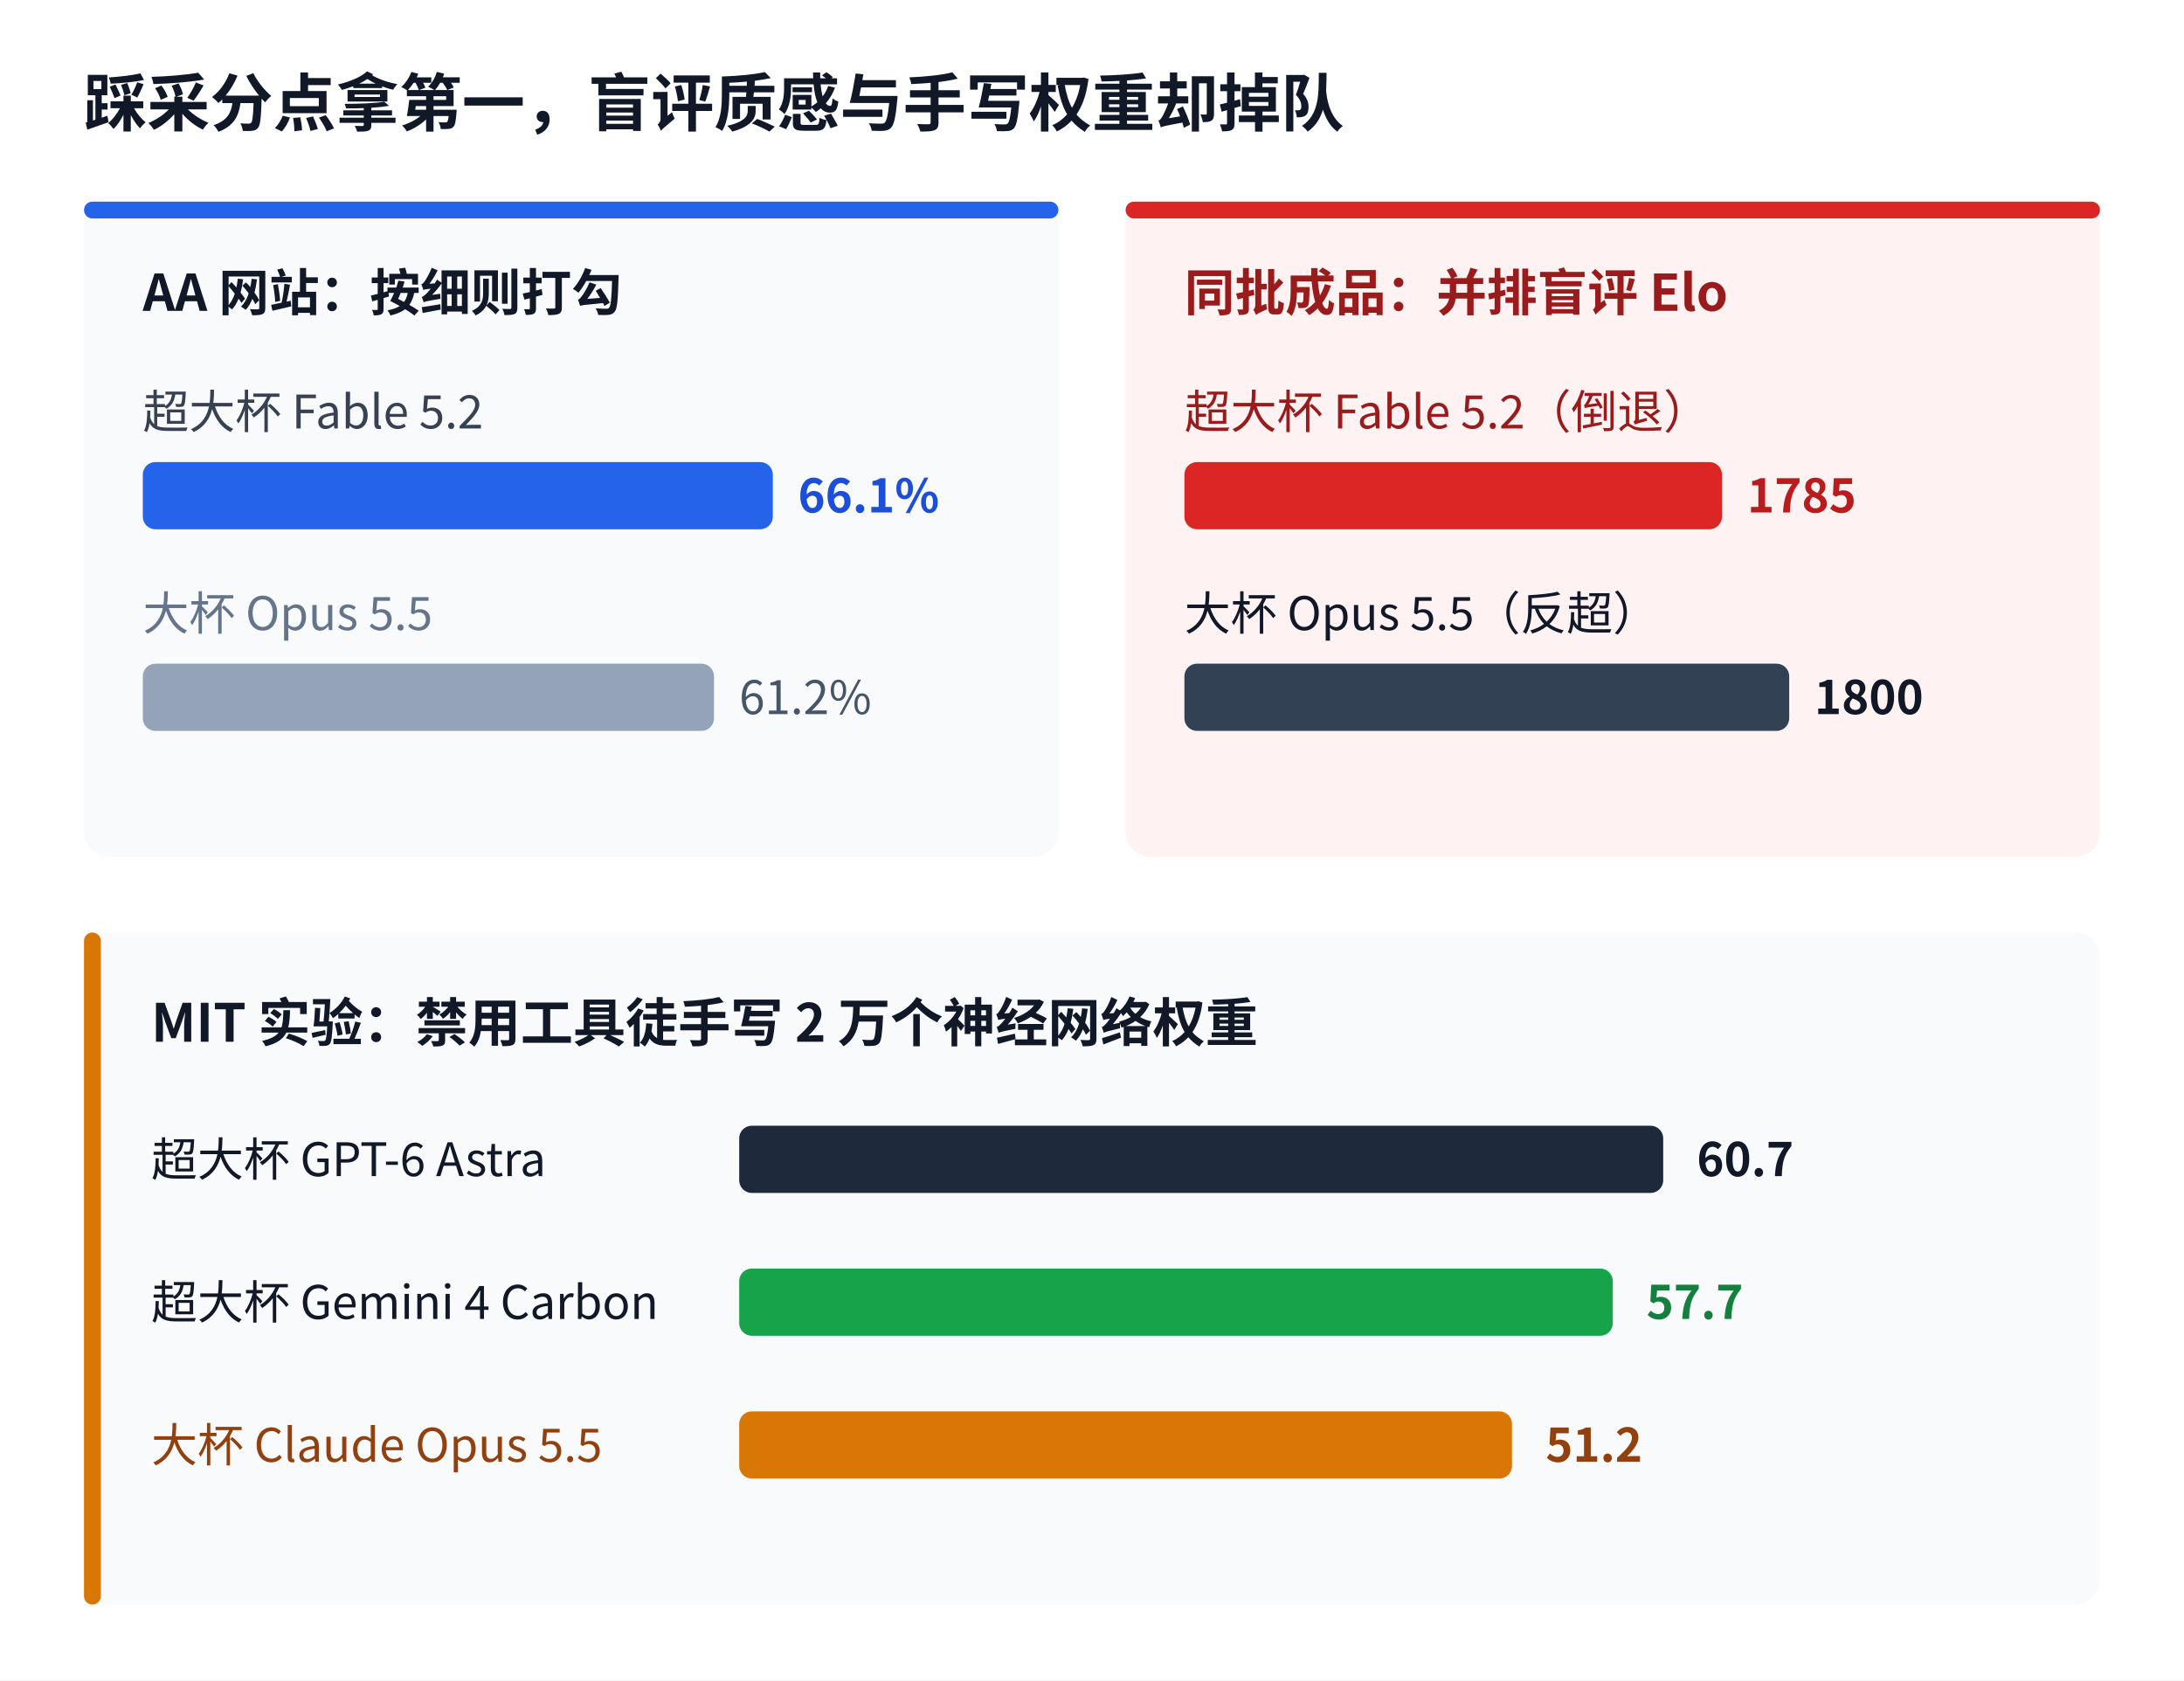
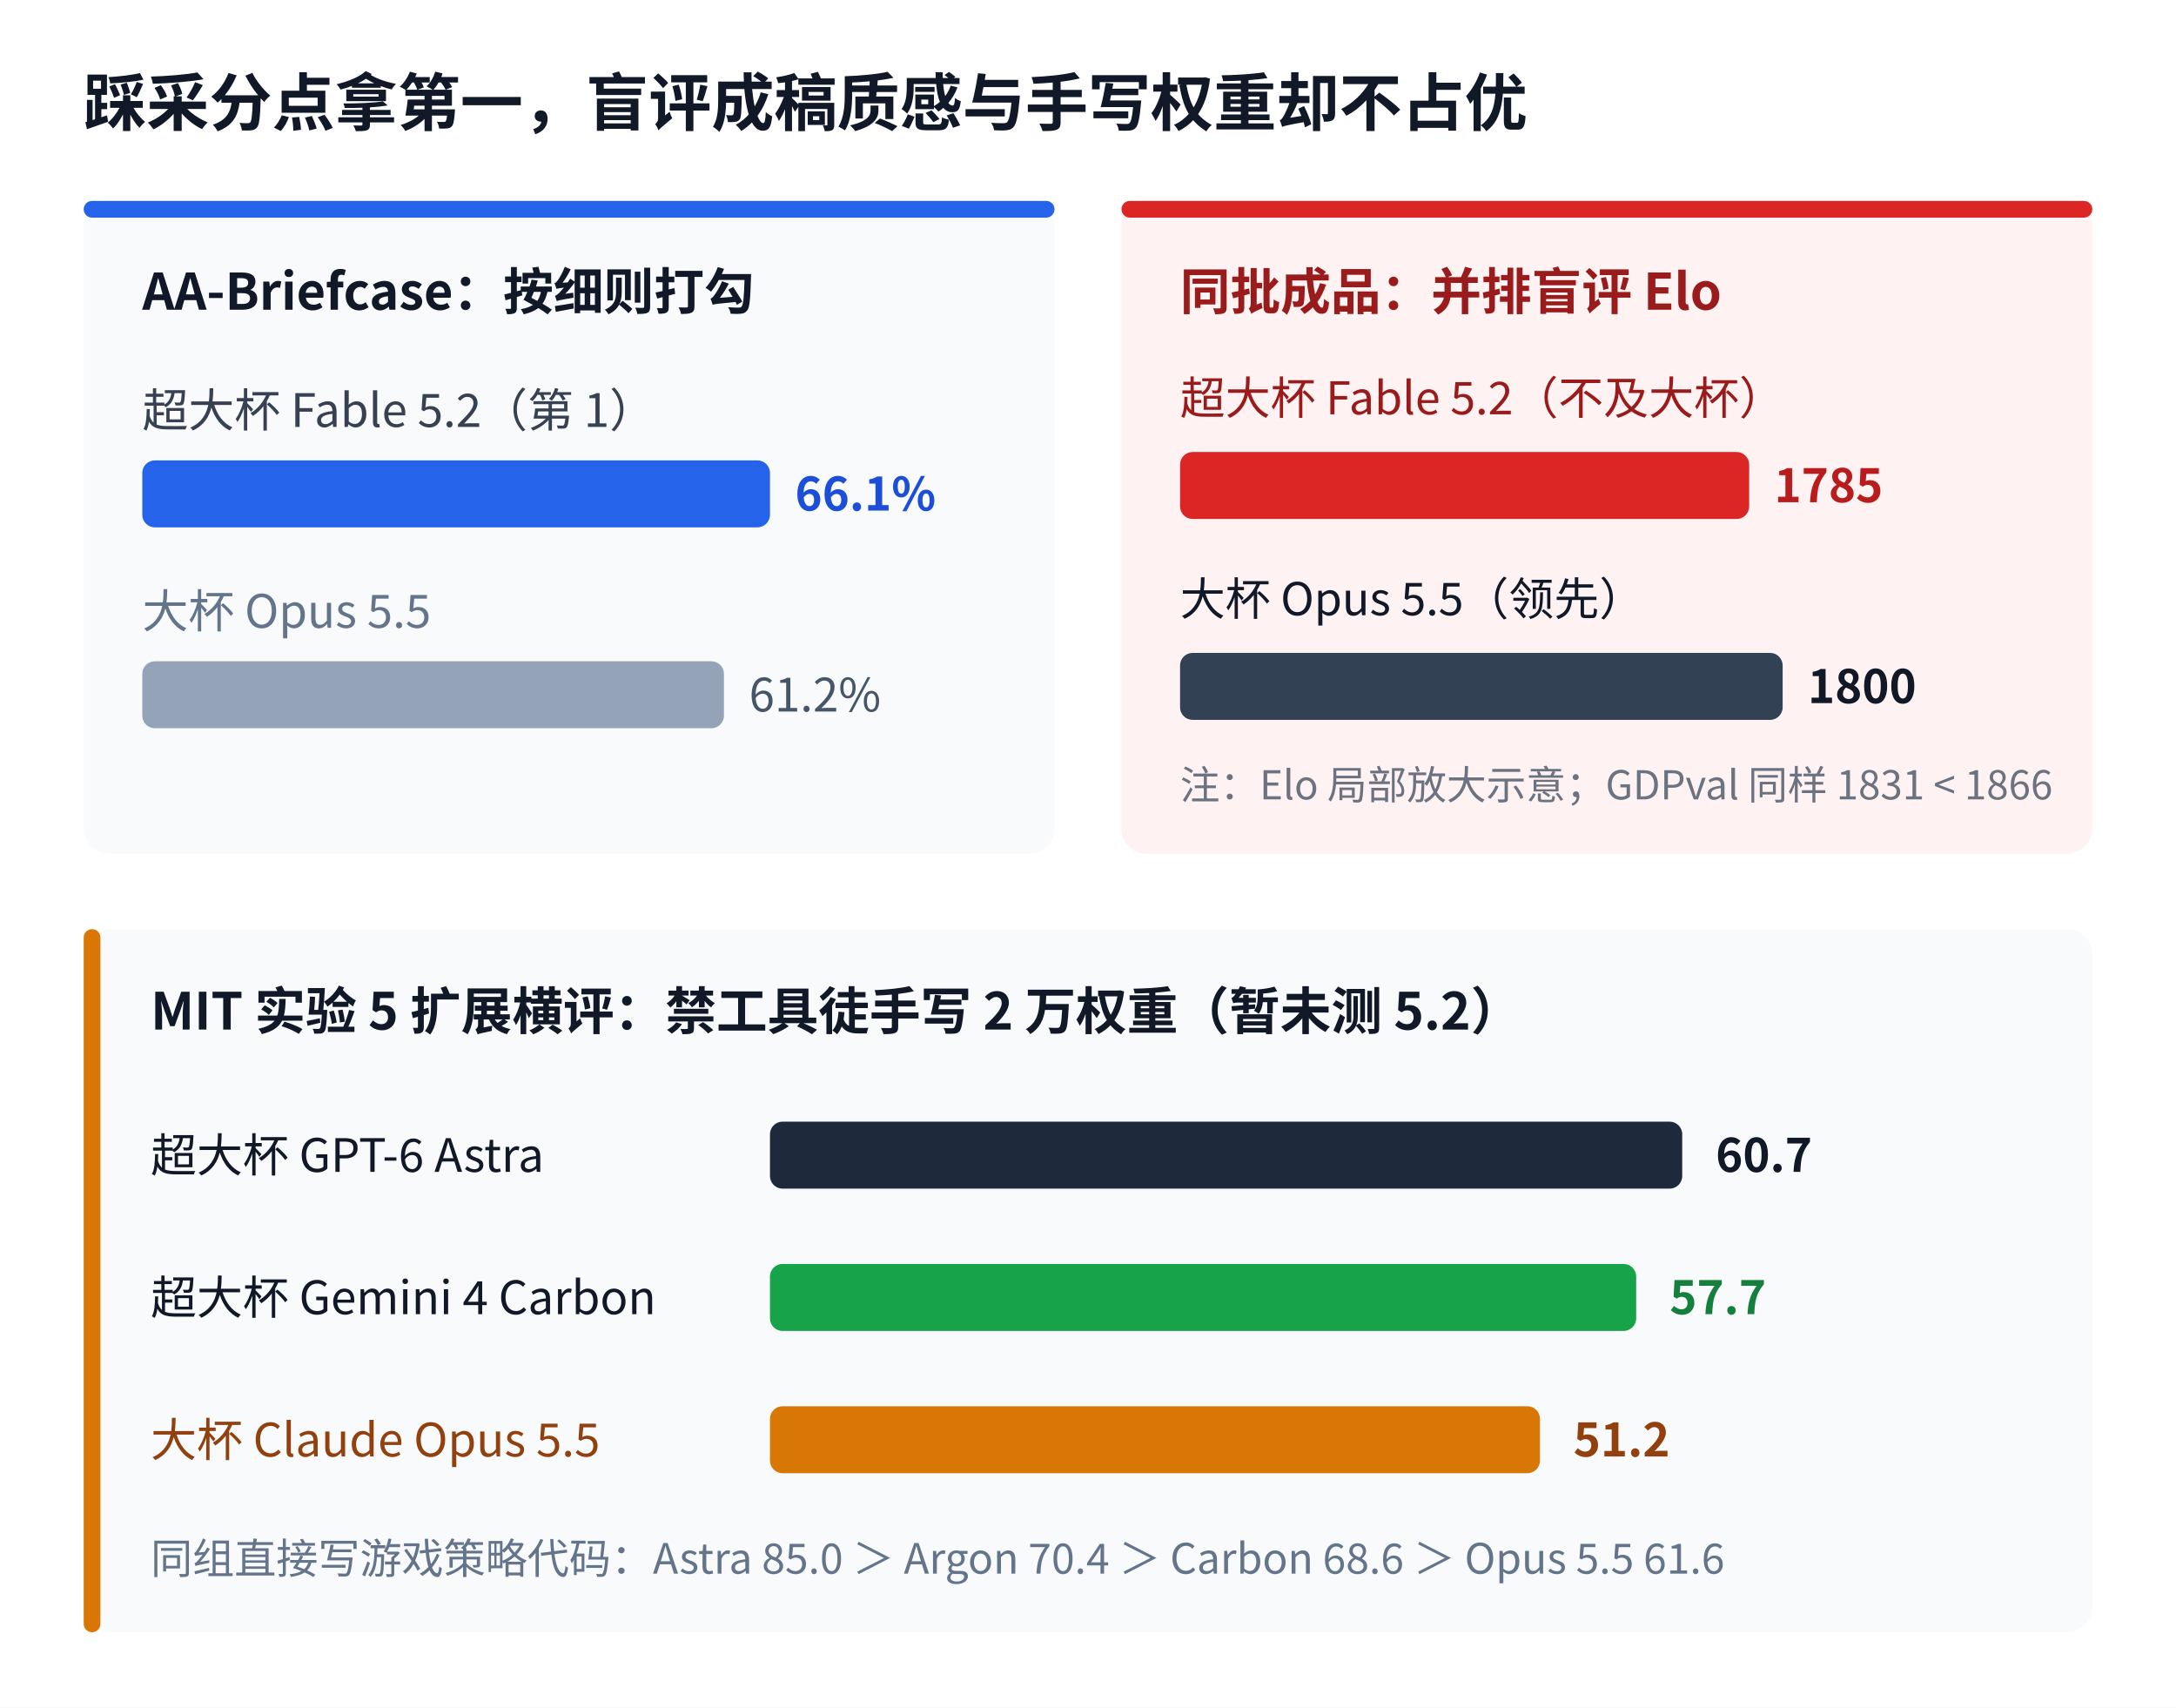
- <svg xmlns="http://www.w3.org/2000/svg" viewBox="0 0 520 400" width="520" height="400" font-family="'Noto Sans CJK SC', 'WenQuanYi Micro Hei', sans-serif">
-   <rect width="520" height="400" fill="#ffffff" />
-   <text x="20" y="30" font-size="15" font-weight="bold" fill="#111827">踩采分点拿第一，盲评质感与手写权重却掉队</text>
+ <svg xmlns="http://www.w3.org/2000/svg" viewBox="0 0 520 408" width="520" height="408" font-family="'Noto Sans CJK SC', 'WenQuanYi Micro Hei', sans-serif">
+   <rect width="520" height="408" fill="#ffffff" />
+   <text x="20" y="30" font-size="15" font-weight="bold" fill="#111827">踩采分点拿第一，盲评成稿质感与手写权重却不占优</text>
  <rect x="20" y="48" width="232" height="156" fill="#f8fafc" rx="6" />
  <rect x="20" y="48" width="232" height="4" fill="#2563eb" rx="2" />
-   <text x="34" y="74" font-size="12" font-weight="bold" fill="#111827">AA 网站：按细则打勾</text>
-   <text x="34" y="102" font-size="11" fill="#374151">超大杯 Fable 5.2</text>
+   <text x="34" y="74" font-size="12" font-weight="bold" fill="#111827">AA-Briefcase：按细则打勾</text>
+   <text x="34" y="102" font-size="11" fill="#374151">超大杯 Fable 5.2（第 1）</text>
  <rect x="34" y="110" width="150" height="16" fill="#2563eb" rx="3" />
  <text x="190" y="122" font-size="11" font-weight="bold" fill="#1d4ed8">66.1%</text>
  <text x="34" y="150" font-size="11" fill="#64748b">大杯 Opus 5.5</text>
-   <rect x="34" y="158" width="136" height="16" fill="#94a3b8" rx="3" />
-   <text x="176" y="170" font-size="11" fill="#475569">61.2%</text>
+   <rect x="34" y="158" width="139" height="16" fill="#94a3b8" rx="3" />
+   <text x="179" y="170" font-size="11" fill="#475569">61.2%</text>
  <rect x="268" y="48" width="232" height="156" fill="#fef2f2" rx="6" />
  <rect x="268" y="48" width="232" height="4" fill="#dc2626" rx="2" />
  <text x="282" y="74" font-size="12" font-weight="bold" fill="#991b1b">同批成品：并排盲评 Elo</text>
-   <text x="282" y="102" font-size="11" fill="#991b1b">超大杯 Fable 5.2（倒退）</text>
-   <rect x="282" y="110" width="128" height="16" fill="#dc2626" rx="3" />
-   <text x="416" y="122" font-size="11" font-weight="bold" fill="#b91c1c">1785</text>
-   <text x="282" y="150" font-size="11" fill="#111827">大杯 Opus 5.5（反超）</text>
-   <rect x="282" y="158" width="144" height="16" fill="#334155" rx="3" />
-   <text x="432" y="170" font-size="11" font-weight="bold" fill="#111827">1800</text>
-   <rect x="20" y="222" width="480" height="160" fill="#f8fafc" rx="6" />
-   <rect x="20" y="222" width="4" height="160" fill="#d97706" rx="2" />
-   <text x="36" y="248" font-size="12.5" font-weight="bold" fill="#111827">MIT 实验：禁用工具徒手写 2 万个神经网络权重</text>
+   <text x="282" y="99" font-size="10.8" fill="#991b1b">超大杯 Fable 5.2（不及大杯）</text>
+   <rect x="282" y="108" width="136" height="16" fill="#dc2626" rx="3" />
+   <text x="424" y="120" font-size="11" font-weight="bold" fill="#b91c1c">1785</text>
+   <text x="282" y="147" font-size="10.8" fill="#111827">大杯 Opus 5.5（领先）</text>
+   <rect x="282" y="156" width="144" height="16" fill="#334155" rx="3" />
+   <text x="432" y="168" font-size="11" font-weight="bold" fill="#111827">1800</text>
+   <text x="282" y="191" font-size="9.5" fill="#6b7280">注：Elo 局部放大示意；GDPval 同样 1831 &lt; 1866</text>
+   <rect x="20" y="222" width="480" height="168" fill="#f8fafc" rx="6" />
+   <rect x="20" y="222" width="4" height="168" fill="#d97706" rx="2" />
+   <text x="36" y="246" font-size="12.2" font-weight="bold" fill="#111827">MIT 实验 5 扩展横评：禁工具徒手写 2 万权重（暂未测 5.2）</text>
  <text x="36" y="280" font-size="11" fill="#111827">超大杯 GPT-6 Astra</text>
-   <rect x="176" y="268" width="220" height="16" fill="#1e293b" rx="3" />
-   <text x="404" y="280" font-size="11" font-weight="bold" fill="#111827">60.7</text>
+   <rect x="184" y="268" width="218" height="16" fill="#1e293b" rx="3" />
+   <text x="410" y="280" font-size="11" font-weight="bold" fill="#111827">60.7</text>
  <text x="36" y="314" font-size="11" fill="#111827">超大杯 Gemini 4 Carbon</text>
-   <rect x="176" y="302" width="208" height="16" fill="#16a34a" rx="3" />
-   <text x="392" y="314" font-size="11" font-weight="bold" fill="#15803d">57.7</text>
+   <rect x="184" y="302" width="207" height="16" fill="#16a34a" rx="3" />
+   <text x="399" y="314" font-size="11" font-weight="bold" fill="#15803d">57.7</text>
  <text x="36" y="348" font-size="11" fill="#92400e">大杯 Claude Opus 5.5</text>
-   <rect x="176" y="336" width="184" height="16" fill="#d97706" rx="3" />
-   <text x="368" y="348" font-size="11" font-weight="bold" fill="#92400e">51.2</text>
+   <rect x="184" y="336" width="184" height="16" fill="#d97706" rx="3" />
+   <text x="376" y="348" font-size="11" font-weight="bold" fill="#92400e">51.2</text>
+   <text x="36" y="376" font-size="10" fill="#64748b">同组直接写游戏策略代码：Astra 85.0 ＞ Argon 70.4 ＞ Carbon 68.6 ＞ Opus 5.5 61.6</text>
</svg>
